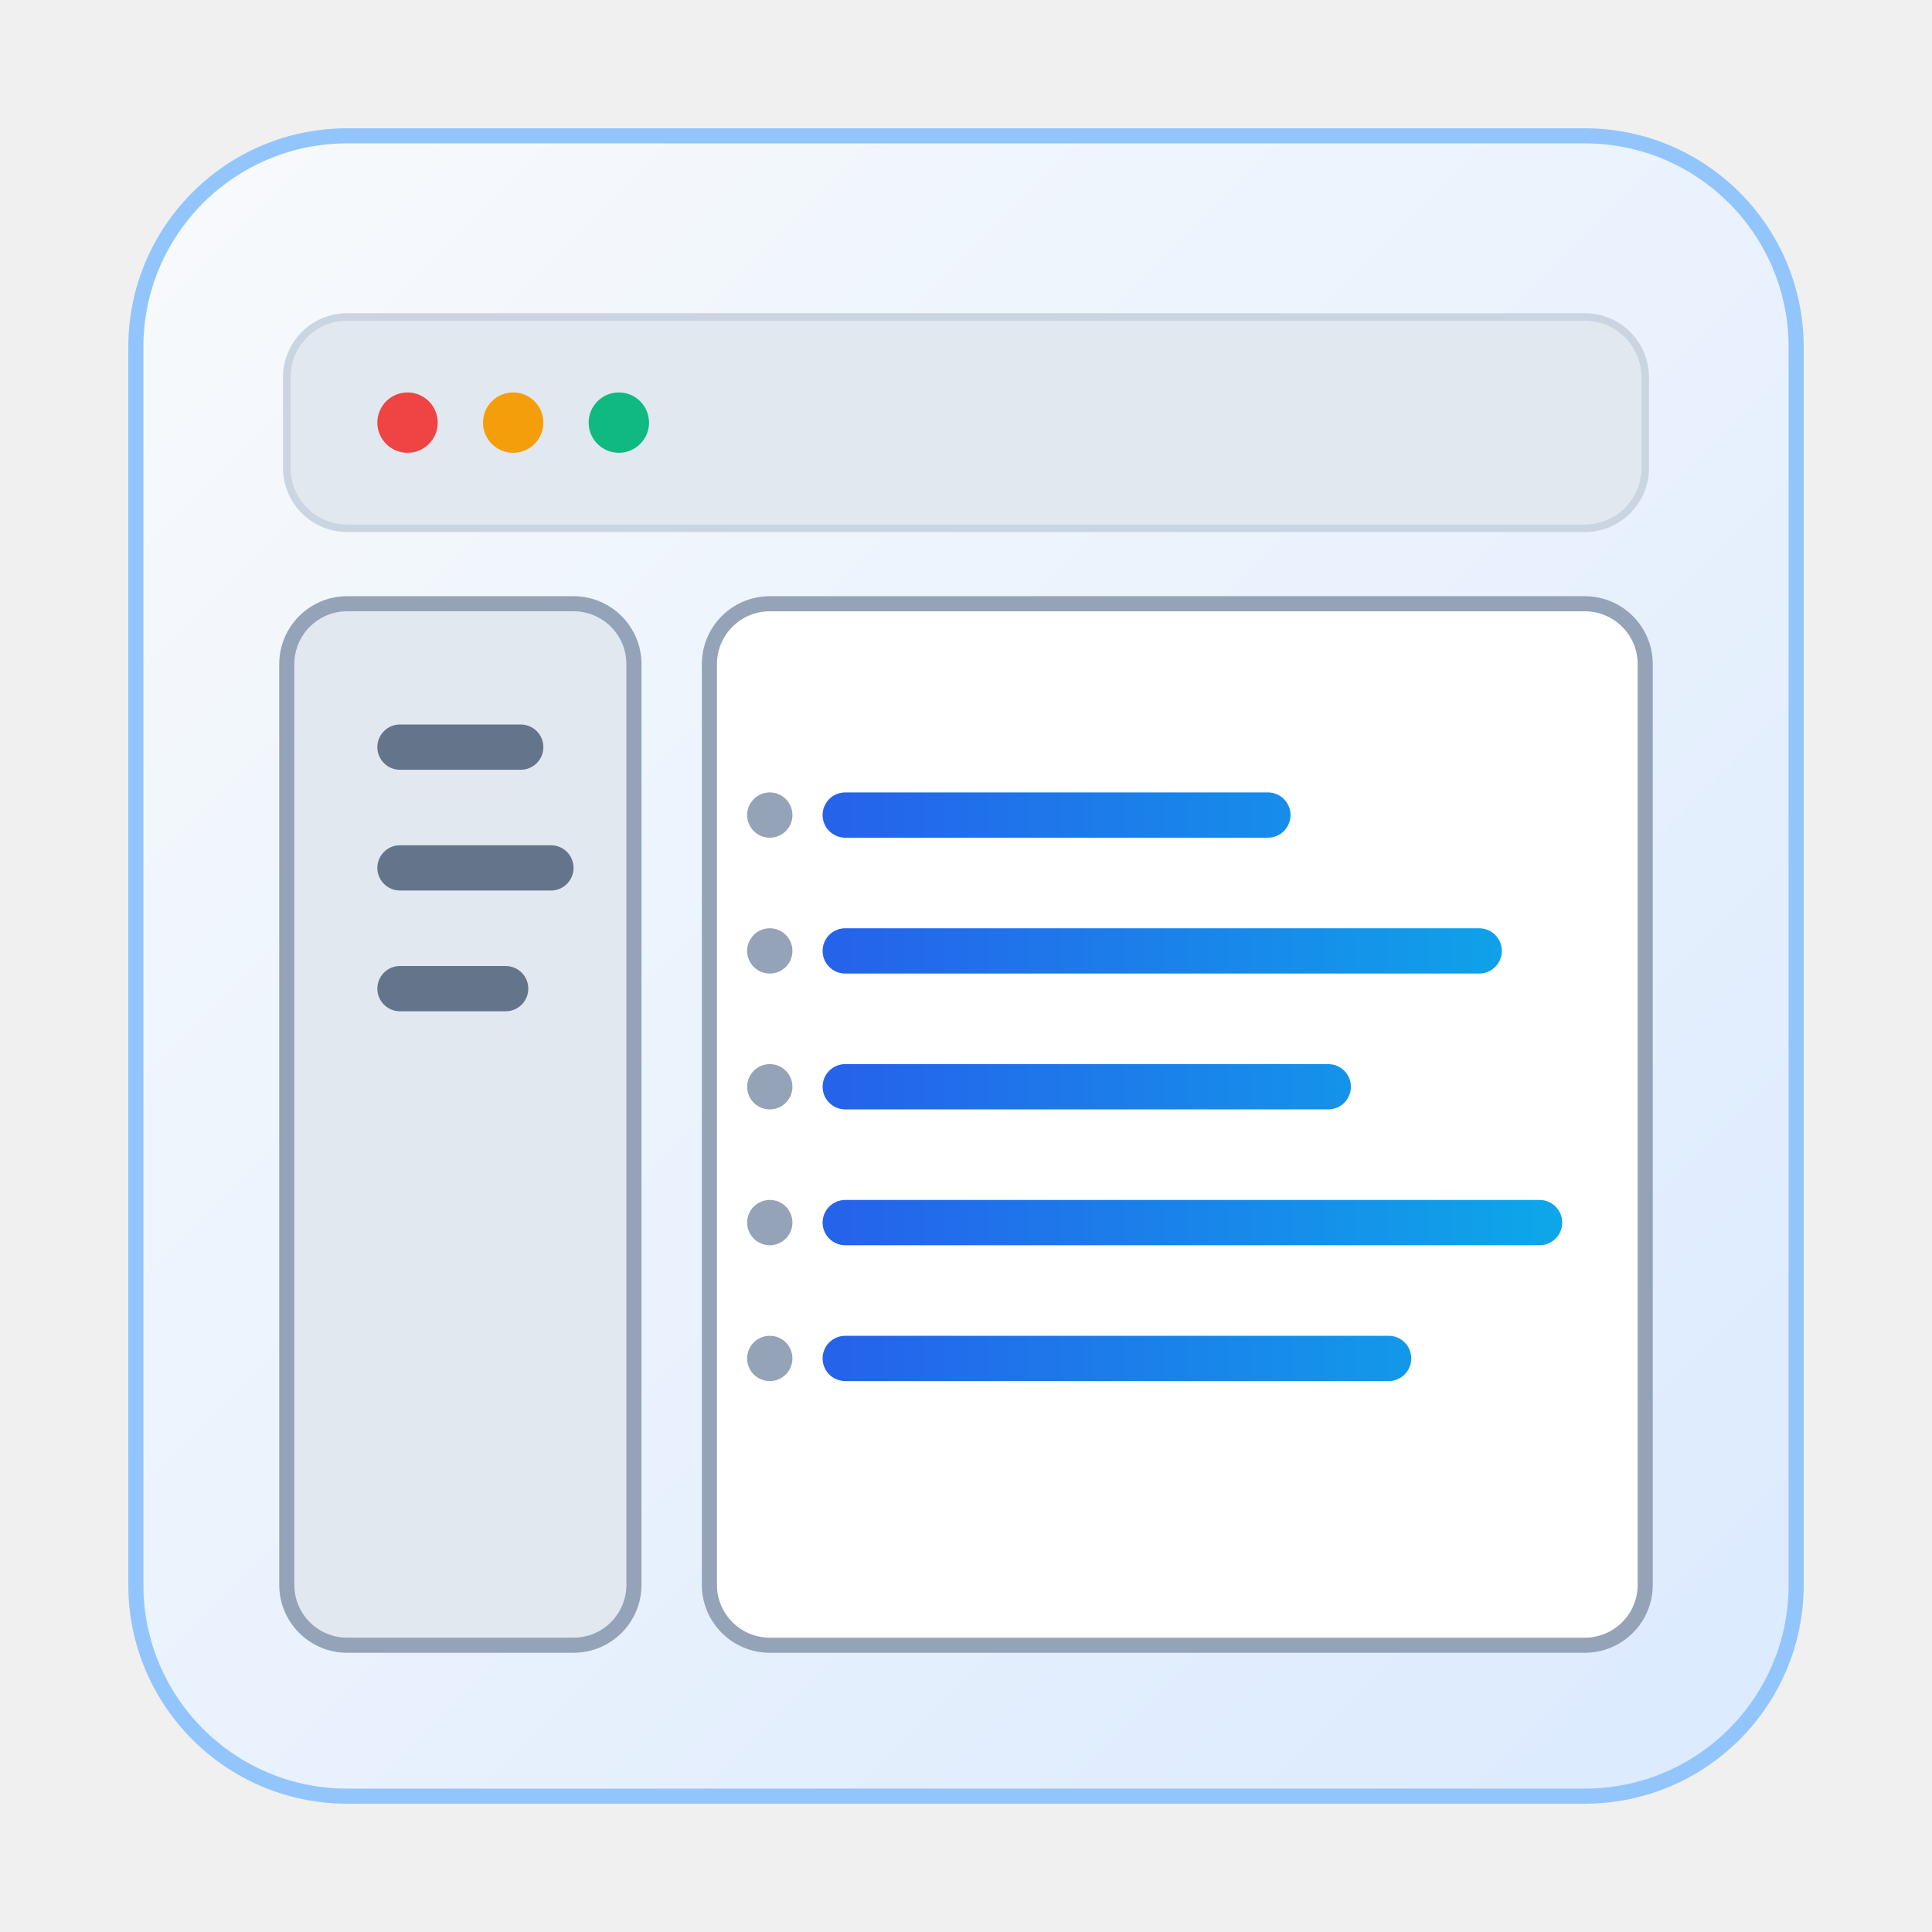
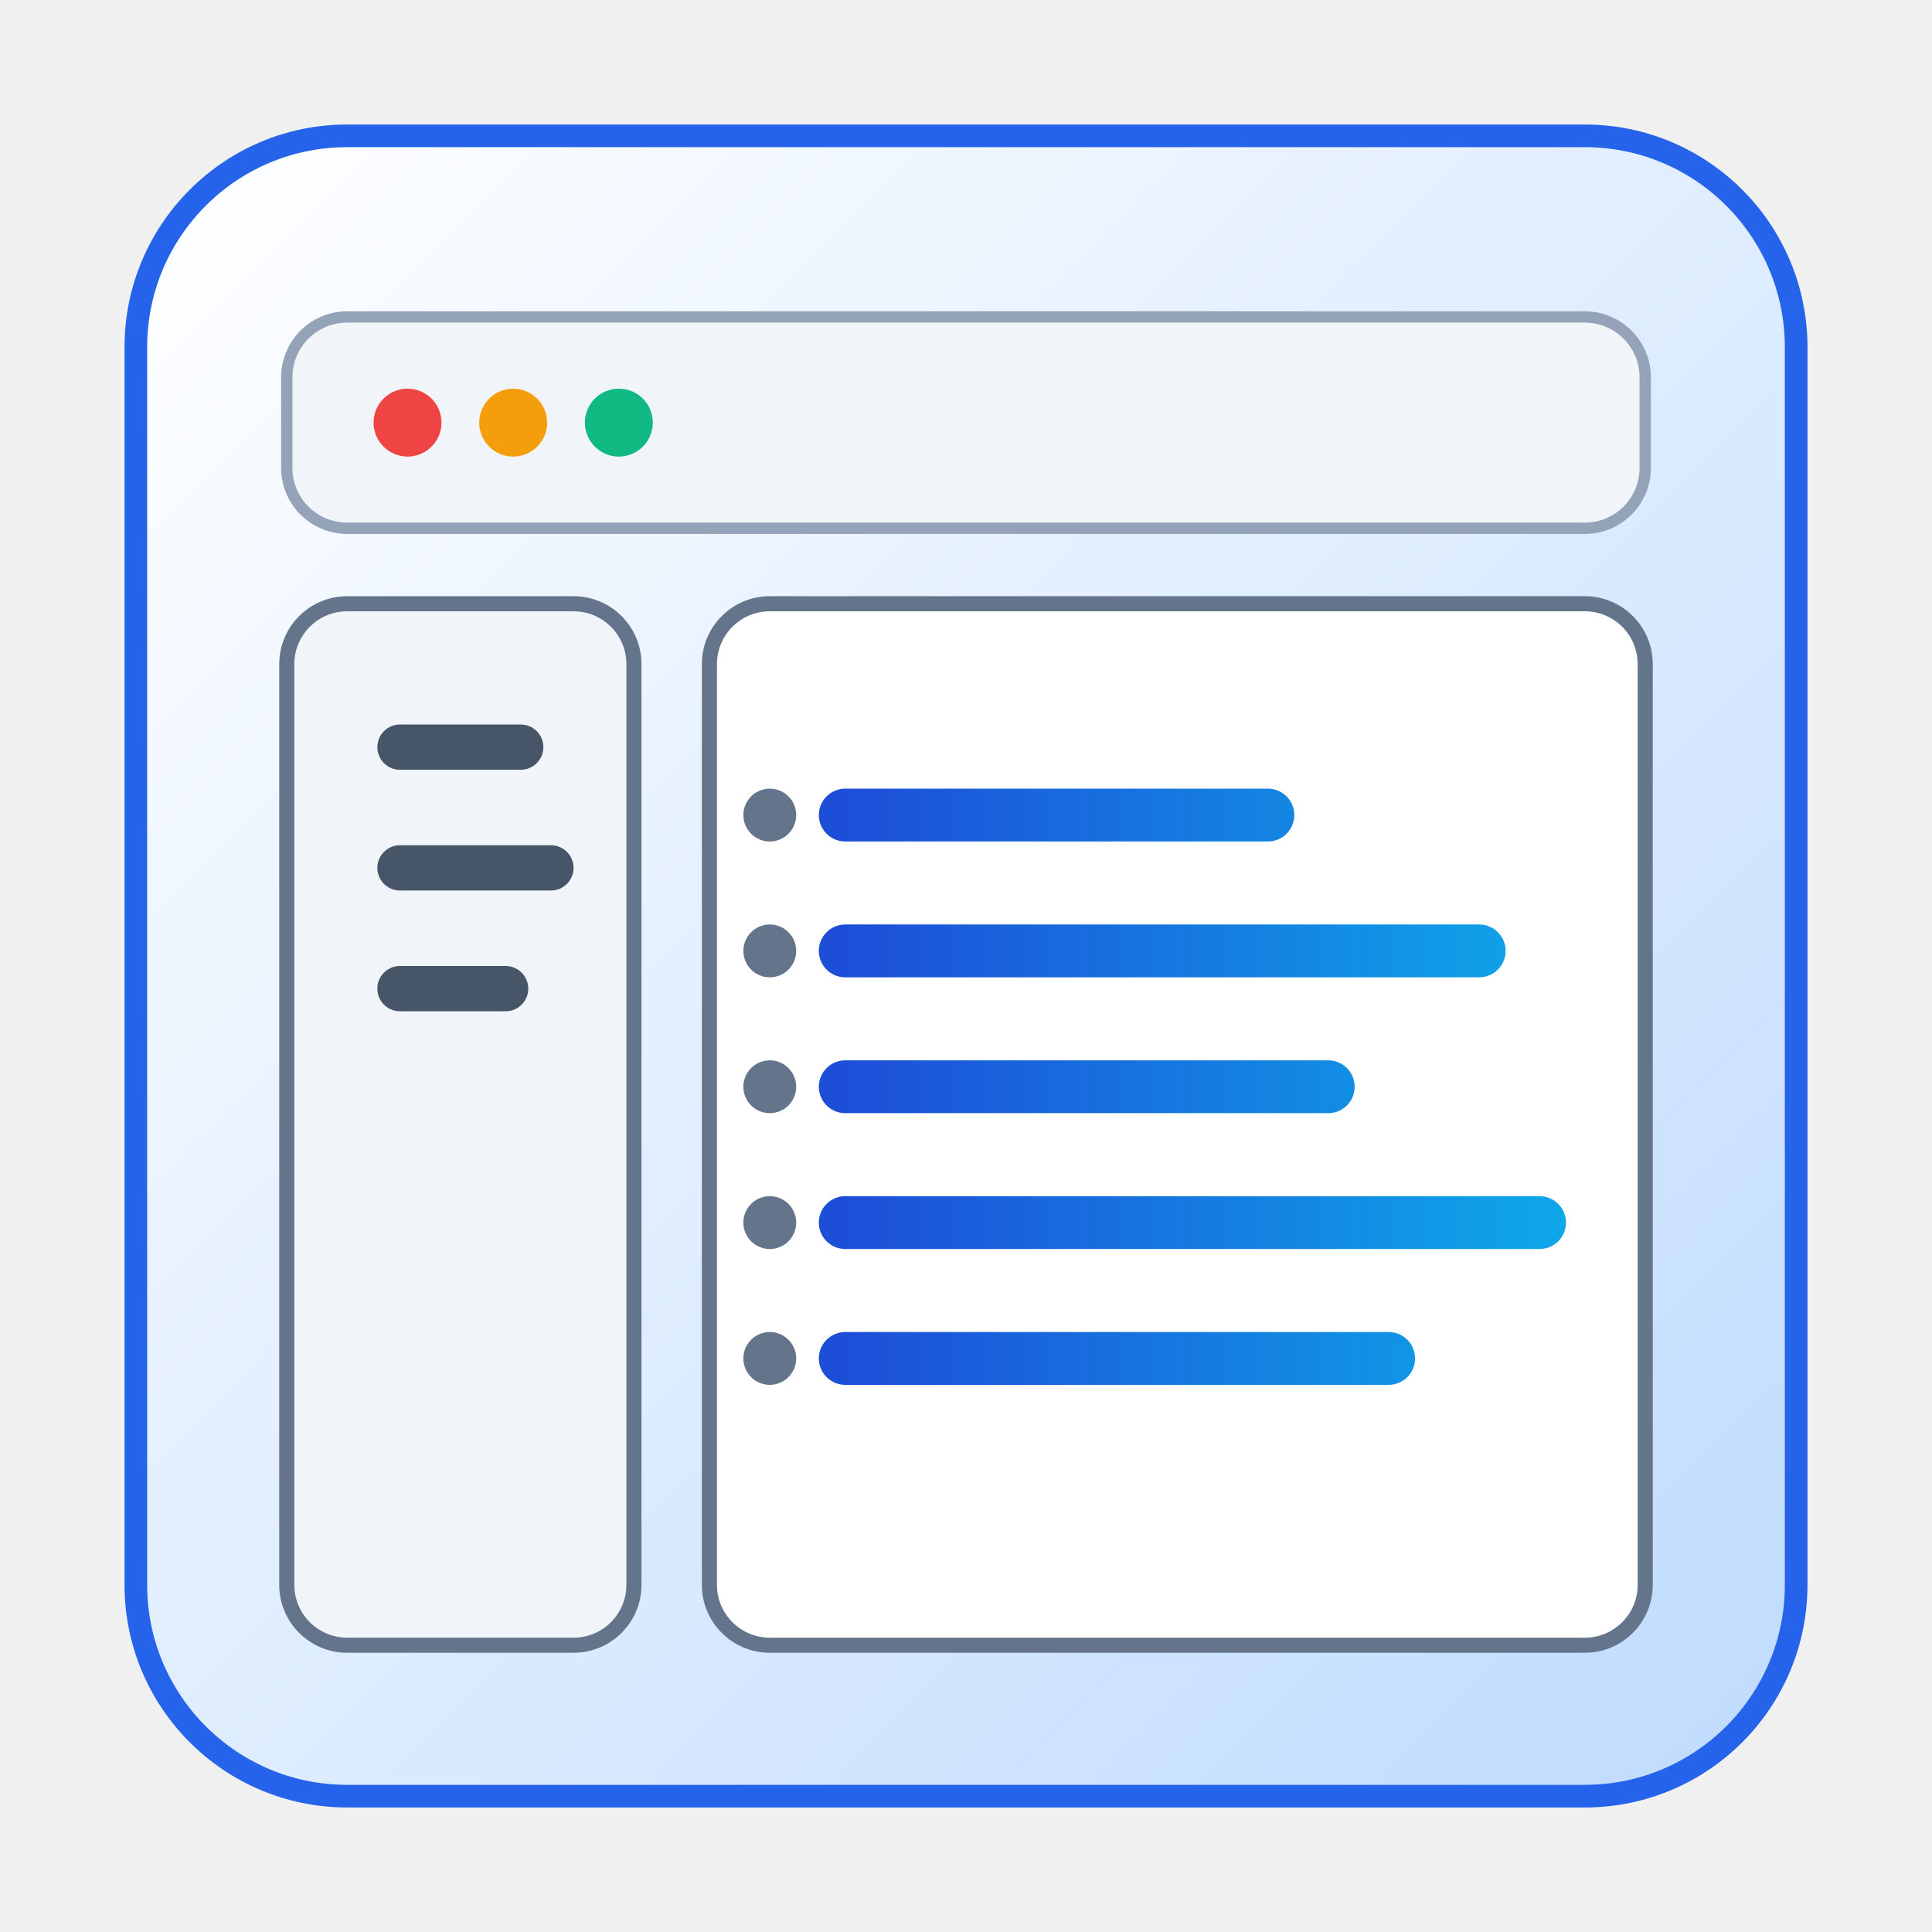
<svg xmlns="http://www.w3.org/2000/svg" viewBox="0 0 256 256">
  <defs>
    <linearGradient id="bg" x1="0" y1="0" x2="1" y2="1">
-       <stop offset="0%" stop-color="#f8fafc" />
-       <stop offset="100%" stop-color="#dbeafe" />
+       <stop offset="0%" stop-color="#ffffff" />
+       <stop offset="100%" stop-color="#bfdbfe" />
    </linearGradient>
    <linearGradient id="accent" x1="0" y1="0" x2="1" y2="0">
-       <stop offset="0%" stop-color="#2563eb" />
+       <stop offset="0%" stop-color="#1d4ed8" />
      <stop offset="100%" stop-color="#0ea5e9" />
    </linearGradient>
  </defs>
-   <rect x="18" y="18" width="220" height="220" rx="28" fill="url(#bg)" stroke="#93c5fd" stroke-width="2" />
-   <rect x="38" y="42" width="180" height="28" rx="8" fill="#e2e8f0" stroke="#cbd5e1" stroke-width="1" />
-   <circle cx="54" cy="56" r="4" fill="#ef4444" />
-   <circle cx="68" cy="56" r="4" fill="#f59e0b" />
-   <circle cx="82" cy="56" r="4" fill="#10b981" />
-   <rect x="38" y="80" width="46" height="138" rx="8" fill="#e2e8f0" stroke="#94a3b8" stroke-width="2" />
-   <rect x="94" y="80" width="124" height="138" rx="8" fill="#ffffff" stroke="#94a3b8" stroke-width="2" />
-   <rect x="50" y="96" width="22" height="6" rx="3" fill="#64748b" />
-   <rect x="50" y="112" width="26" height="6" rx="3" fill="#64748b" />
-   <rect x="50" y="128" width="20" height="6" rx="3" fill="#64748b" />
-   <path d="M112 108h56M112 126h84M112 144h64M112 162h92M112 180h72" stroke="url(#accent)" stroke-linecap="round" stroke-width="6" />
-   <path d="M102 108h0M102 126h0M102 144h0M102 162h0M102 180h0" stroke="#94a3b8" stroke-linecap="round" stroke-width="6" />
+   <rect x="18" y="18" width="220" height="220" rx="28" fill="url(#bg)" stroke="#2563eb" stroke-width="3" />
+   <rect x="38" y="42" width="180" height="28" rx="8" fill="#f1f5f9" stroke="#94a3b8" stroke-width="1.5" />
+   <circle cx="54" cy="56" r="4.5" fill="#ef4444" />
+   <circle cx="68" cy="56" r="4.5" fill="#f59e0b" />
+   <circle cx="82" cy="56" r="4.5" fill="#10b981" />
+   <rect x="38" y="80" width="46" height="138" rx="8" fill="#f1f5f9" stroke="#64748b" stroke-width="2" />
+   <rect x="94" y="80" width="124" height="138" rx="8" fill="#ffffff" stroke="#64748b" stroke-width="2" />
+   <rect x="50" y="96" width="22" height="6" rx="3" fill="#475569" />
+   <rect x="50" y="112" width="26" height="6" rx="3" fill="#475569" />
+   <rect x="50" y="128" width="20" height="6" rx="3" fill="#475569" />
+   <path d="M112 108h56M112 126h84M112 144h64M112 162h92M112 180h72" stroke="url(#accent)" stroke-linecap="round" stroke-width="7" />
+   <path d="M102 108h0M102 126h0M102 144h0M102 162h0M102 180h0" stroke="#64748b" stroke-linecap="round" stroke-width="7" />
</svg>
